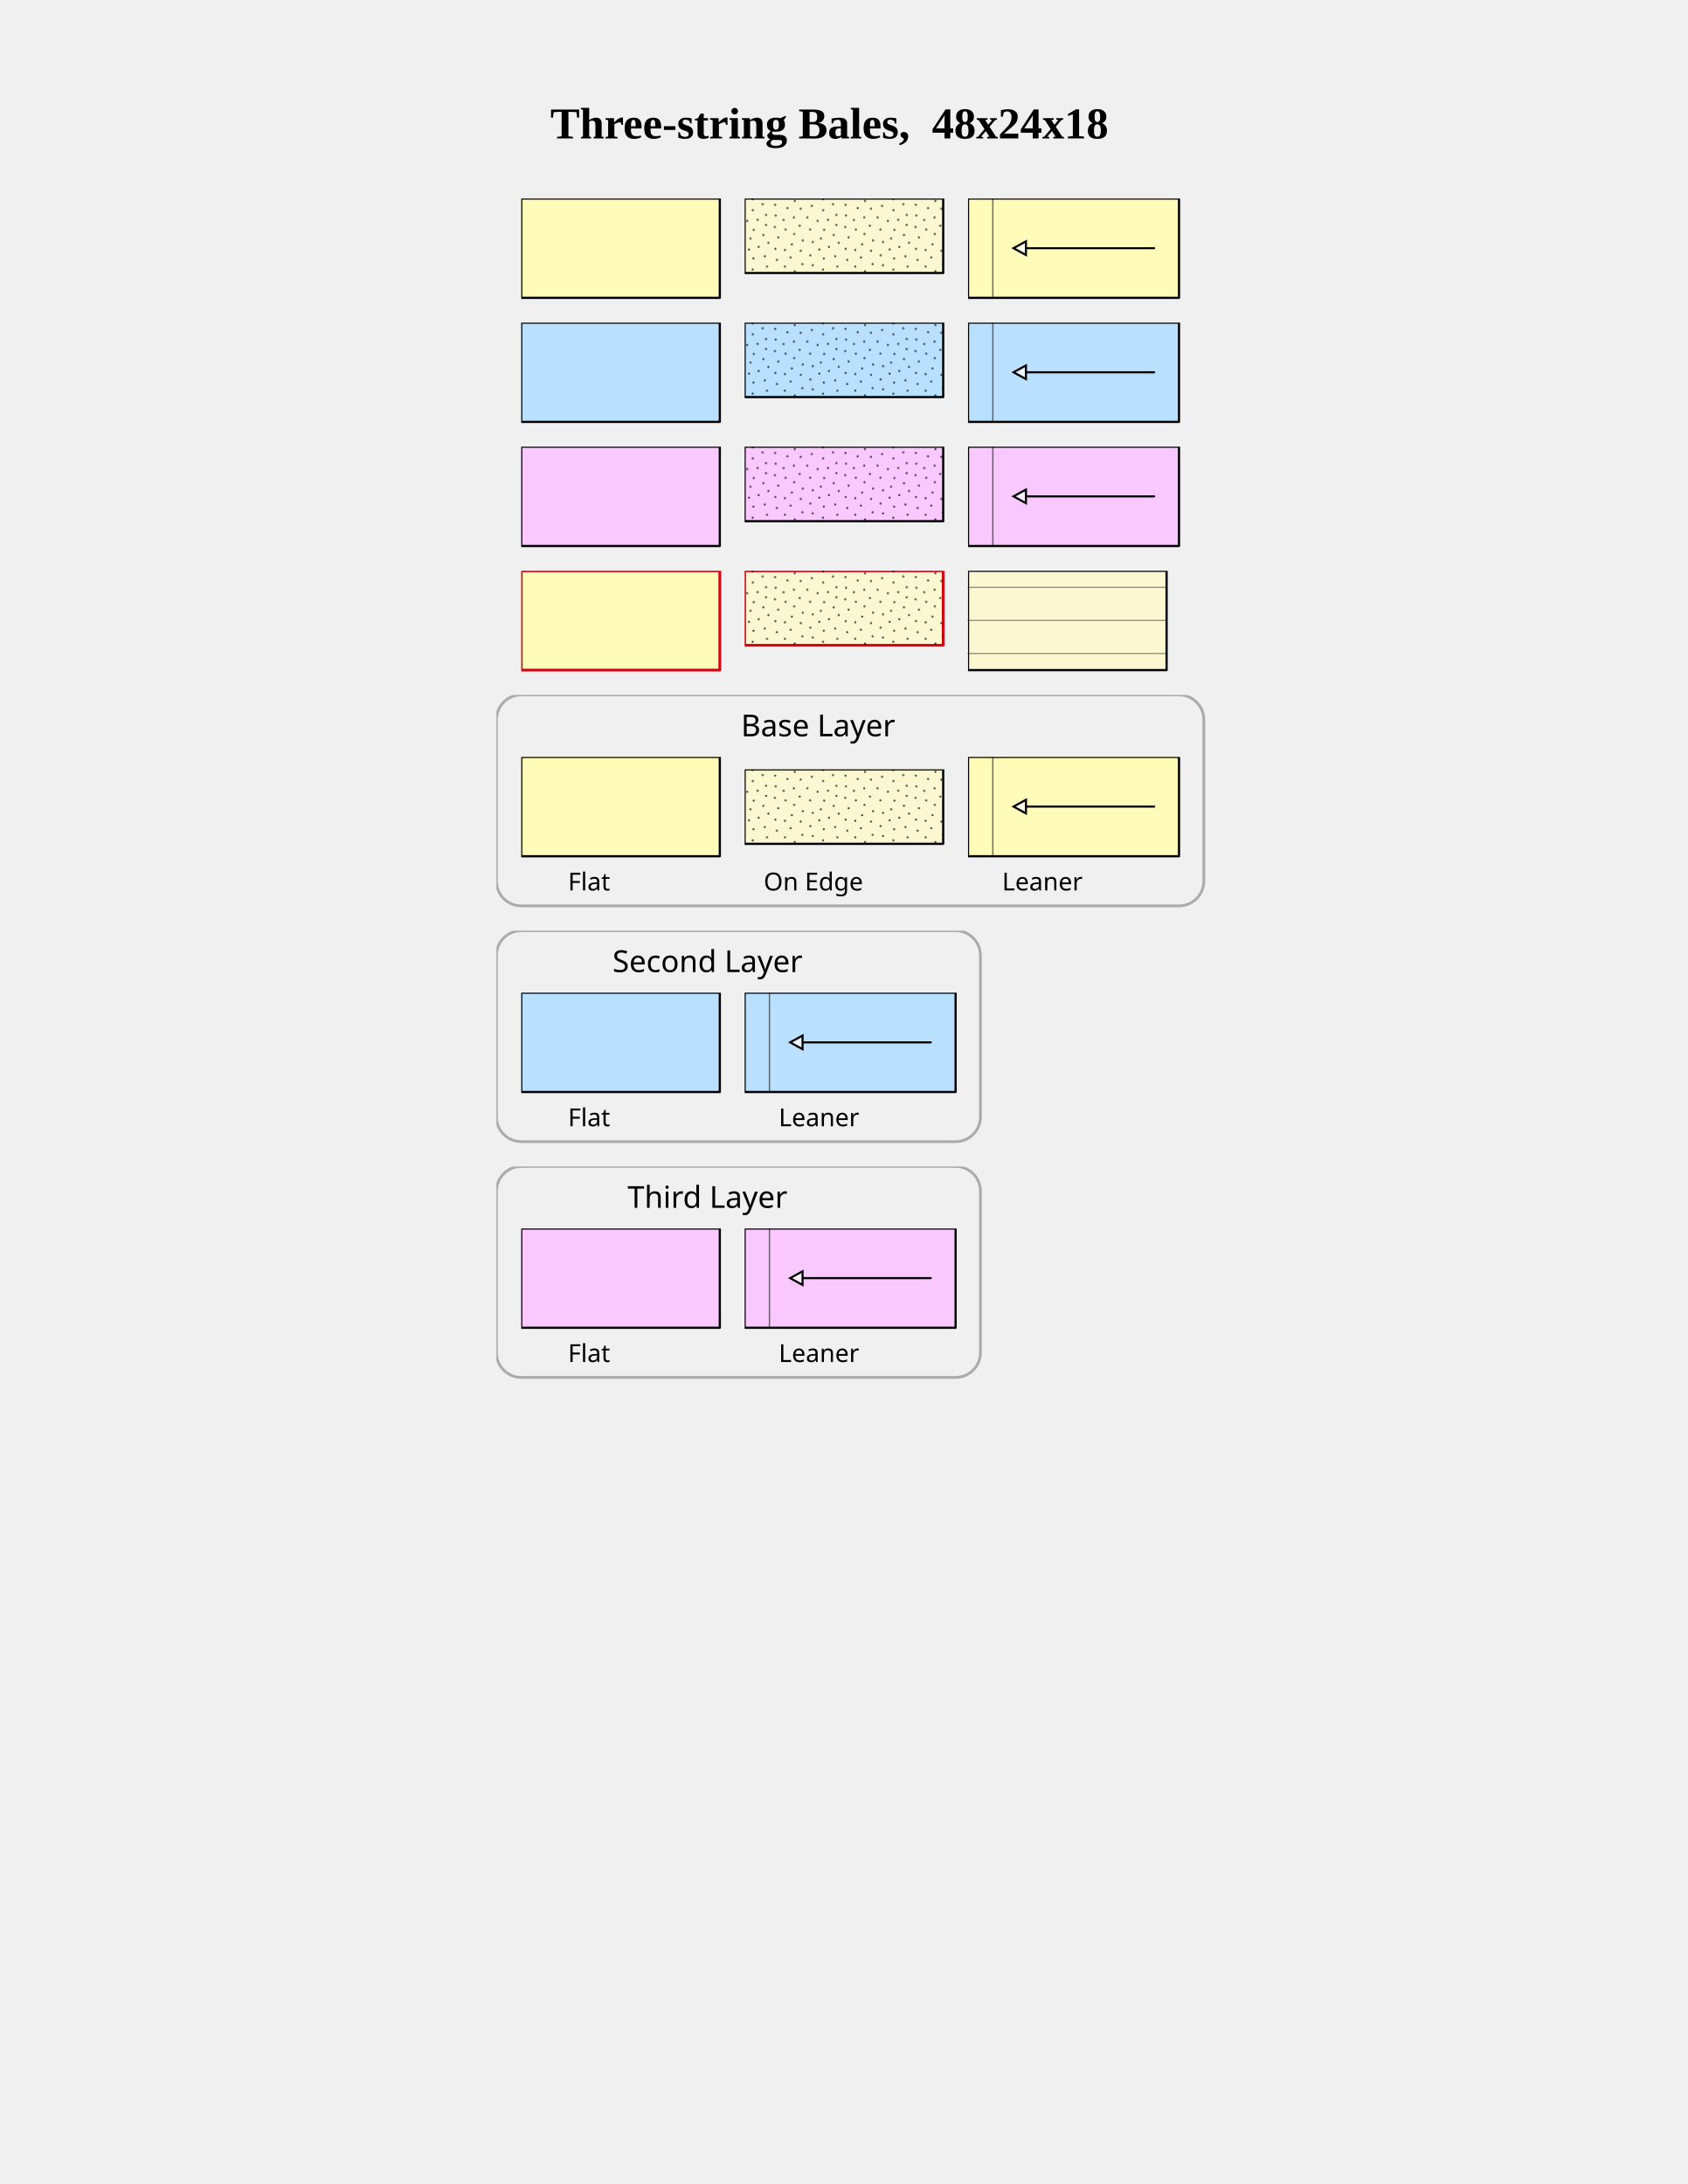
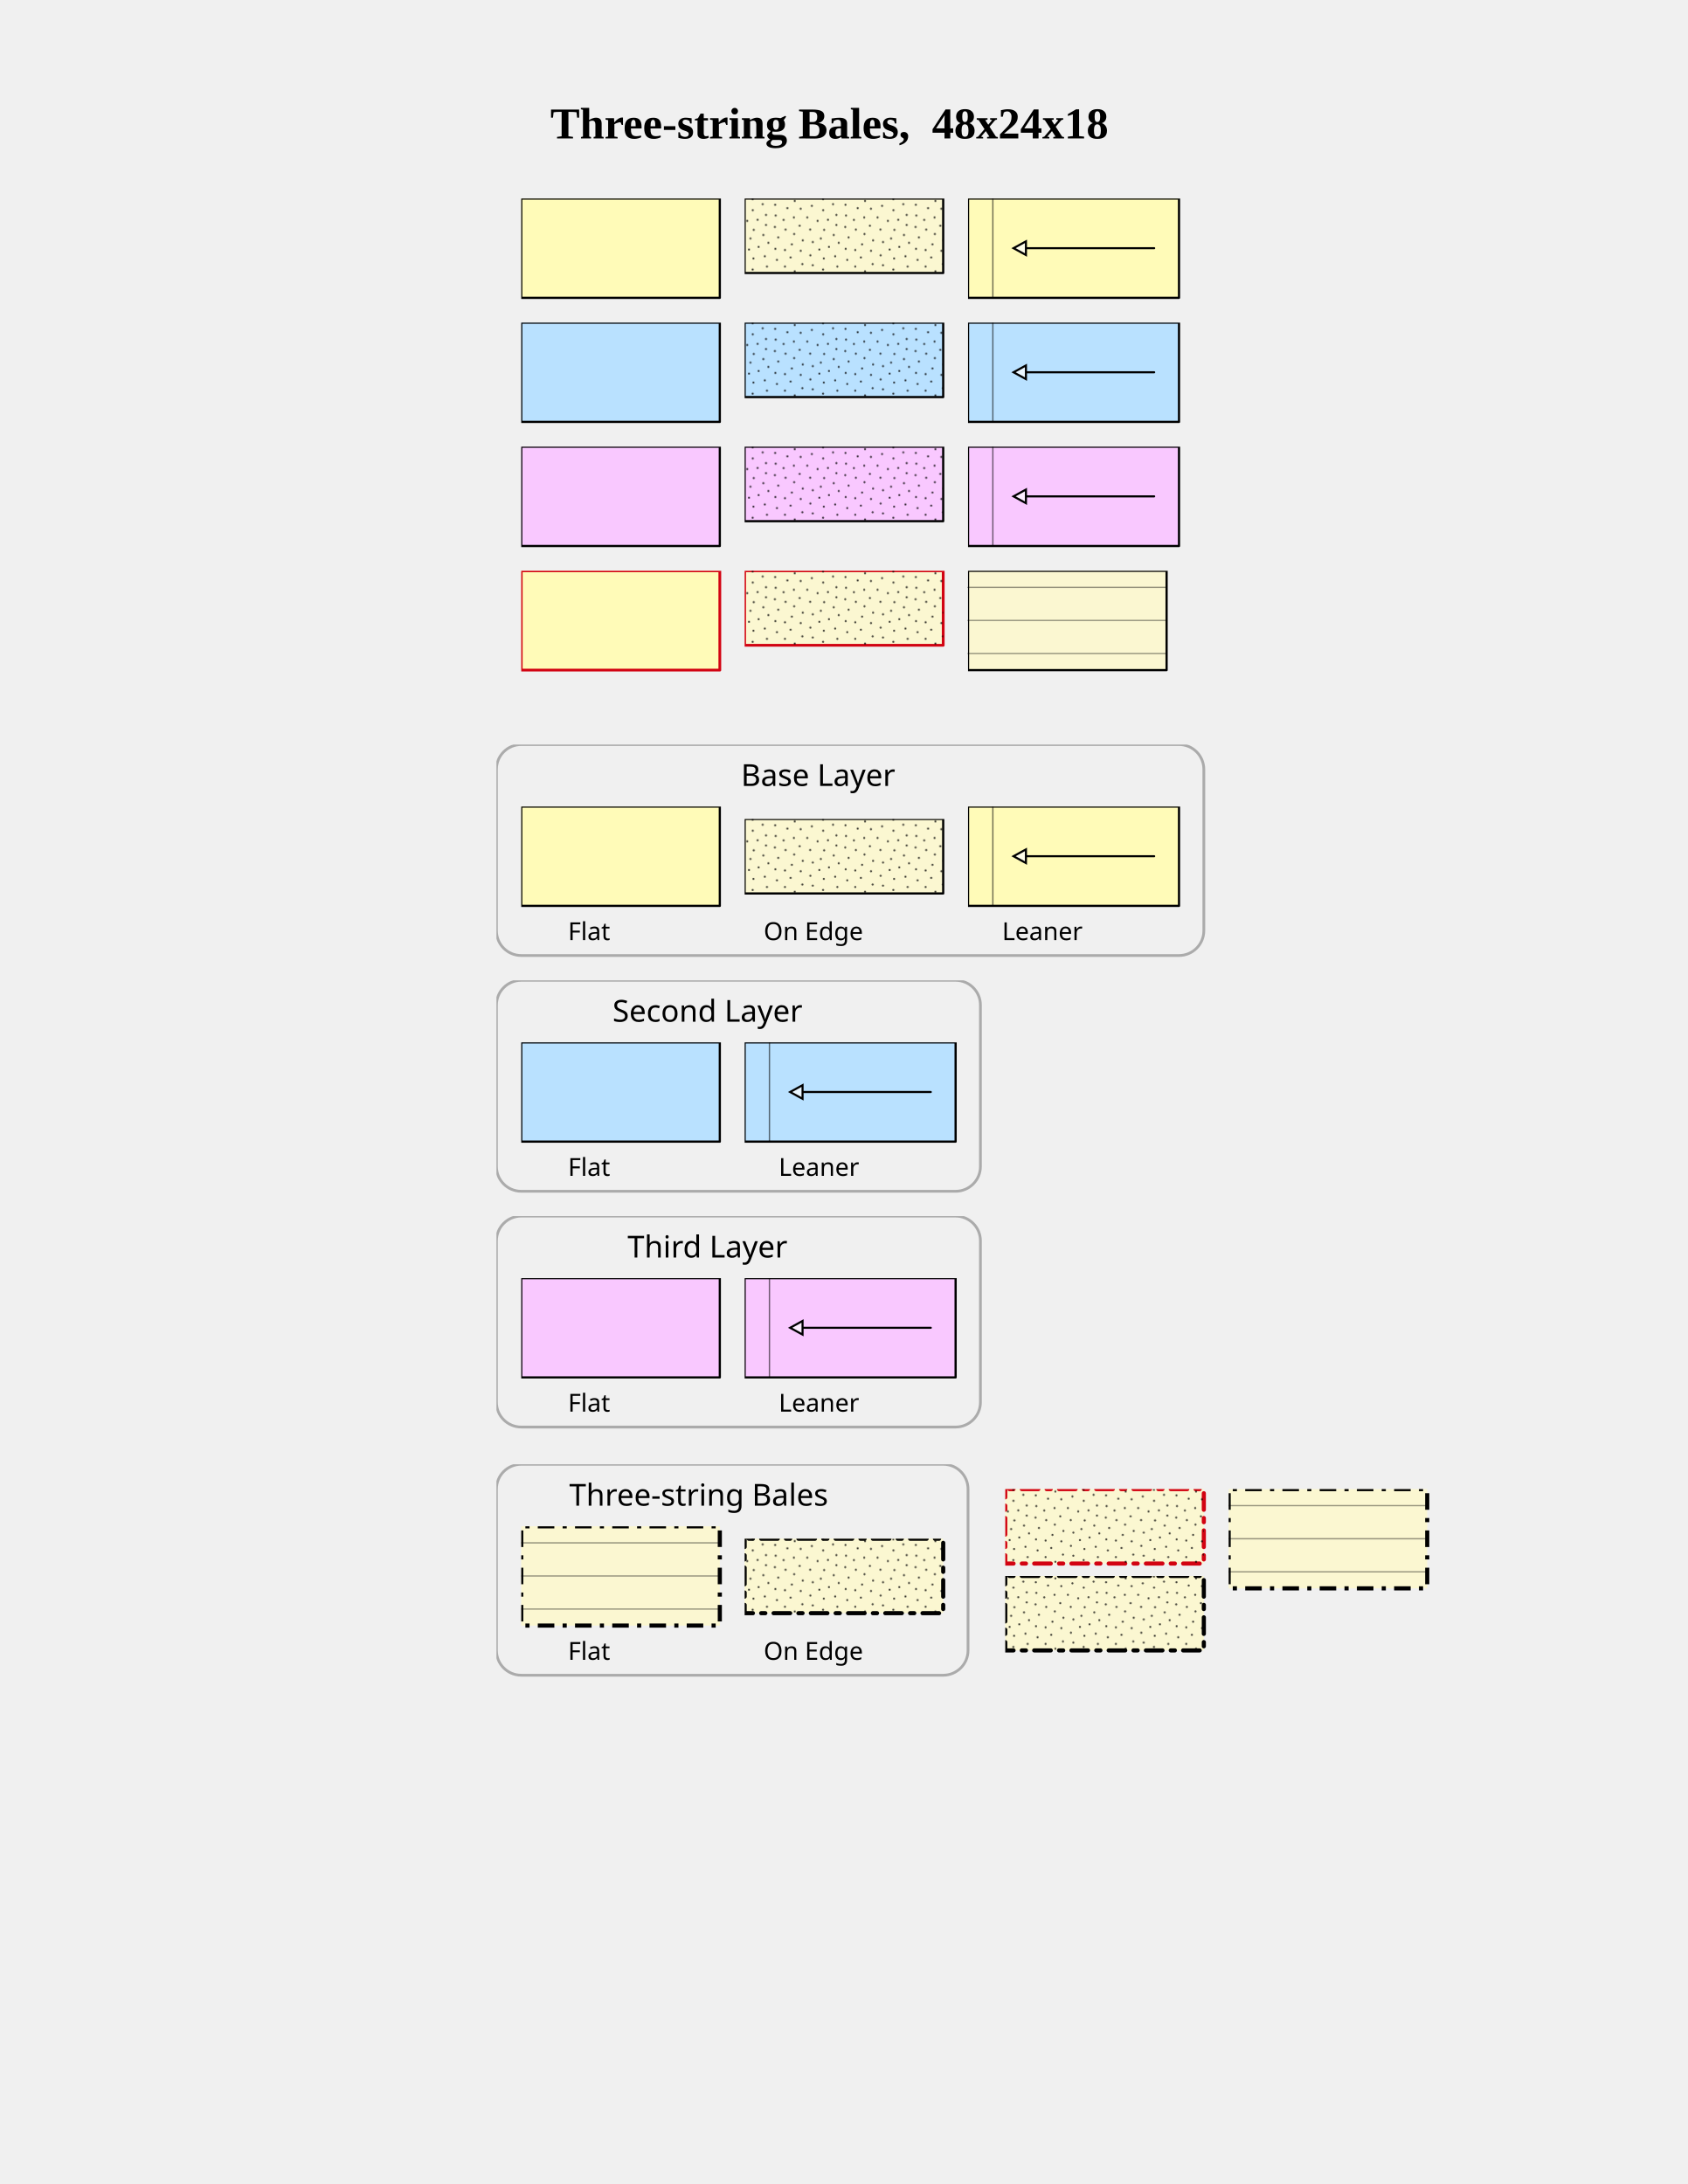
<svg xmlns="http://www.w3.org/2000/svg" xmlns:ns2="http://dairiki.org/barnhunt/inkscape-extensions" xmlns:xlink="http://www.w3.org/1999/xlink" width="8.5in" height="11in" viewBox="0 0 816 1056" version="1.1" id="svg219">
  <defs>
    <pattern xlink:href="#Polkadots-med" id="bh-edge-bale-stipple" patternTransform="scale(3.4)" />
    <pattern id="Polkadots-med" patternTransform="translate(0,0) scale(10,10)" height="10" width="10" patternUnits="userSpaceOnUse">
      <circle r="0.15" cy="0.810" cx="2.567" style="fill:black;stroke:none" />
      <circle r="0.15" cy="2.33" cx="3.048" style="fill:black;stroke:none" />
      <circle r="0.15" cy="2.415" cx="4.418" style="fill:black;stroke:none" />
      <circle r="0.15" cy="3.029" cx="1.844" style="fill:black;stroke:none" />
      <circle r="0.15" cy="1.363" cx="6.08" style="fill:black;stroke:none" />
      <circle r="0.15" cy="4.413" cx="5.819" style="fill:black;stroke:none" />
      <circle r="0.15" cy="4.048" cx="4.305" style="fill:black;stroke:none" />
      <circle r="0.15" cy="3.045" cx="5.541" style="fill:black;stroke:none" />
      <circle r="0.15" cy="5.527" cx="4.785" style="fill:black;stroke:none" />
      <circle r="0.15" cy="5.184" cx="2.667" style="fill:black;stroke:none" />
      <circle r="0.15" cy="1.448" cx="7.965" style="fill:black;stroke:none" />
      <circle r="0.15" cy="5.049" cx="7.047" style="fill:black;stroke:none" />
      <circle r="0.15" cy="0.895" cx="4.340" style="fill:black;stroke:none" />
      <circle r="0.15" cy="0.340" cx="7.125" style="fill:black;stroke:none" />
      <circle r="0.15" cy="1.049" cx="9.553" style="fill:black;stroke:none" />
      <circle r="0.15" cy="2.689" cx="7.006" style="fill:black;stroke:none" />
      <circle r="0.15" cy="2.689" cx="8.909" style="fill:black;stroke:none" />
      <circle r="0.15" cy="4.407" cx="9.315" style="fill:black;stroke:none" />
      <circle r="0.15" cy="3.870" cx="7.820" style="fill:black;stroke:none" />
      <circle r="0.15" cy="5.948" cx="8.270" style="fill:black;stroke:none" />
      <circle r="0.15" cy="7.428" cx="7.973" style="fill:black;stroke:none" />
      <circle r="0.15" cy="8.072" cx="9.342" style="fill:black;stroke:none" />
      <circle r="0.15" cy="9.315" cx="8.206" style="fill:black;stroke:none" />
      <circle r="0.15" cy="9.475" cx="9.682" style="fill:black;stroke:none" />
      <circle r="0.15" cy="6.186" cx="9.688" style="fill:black;stroke:none" />
      <circle r="0.15" cy="6.296" cx="3.379" style="fill:black;stroke:none" />
      <circle r="0.15" cy="8.204" cx="2.871" style="fill:black;stroke:none" />
      <circle r="0.15" cy="8.719" cx="4.59" style="fill:black;stroke:none" />
      <circle r="0.15" cy="9.671" cx="3.181" style="fill:black;stroke:none" />
      <circle r="0.15" cy="7.315" cx="5.734" style="fill:black;stroke:none" />
      <circle r="0.15" cy="6.513" cx="6.707" style="fill:black;stroke:none" />
      <circle r="0.15" cy="9.670" cx="5.730" style="fill:black;stroke:none" />
      <circle r="0.15" cy="8.373" cx="6.535" style="fill:black;stroke:none" />
      <circle r="0.15" cy="7.154" cx="4.37" style="fill:black;stroke:none" />
      <circle r="0.15" cy="7.25" cx="0.622" style="fill:black;stroke:none" />
      <circle r="0.15" cy="5.679" cx="0.831" style="fill:black;stroke:none" />
      <circle r="0.15" cy="8.519" cx="1.257" style="fill:black;stroke:none" />
      <circle r="0.15" cy="6.877" cx="1.989" style="fill:black;stroke:none" />
      <circle r="0.15" cy="3.181" cx="0.374" style="fill:black;stroke:none" />
      <circle r="0.15" cy="1.664" cx="1.166" style="fill:black;stroke:none" />
      <circle r="0.15" cy="0.093" cx="1.151" style="fill:black;stroke:none" />
      <circle r="0.15" cy="10.093" cx="1.151" style="fill:black;stroke:none" />
      <circle r="0.15" cy="4.451" cx="1.302" style="fill:black;stroke:none" />
      <circle r="0.15" cy="3.763" cx="3.047" style="fill:black;stroke:none" />
    </pattern>
    <symbol id="bale-1-48x24x18" ns2:count-as="bale-48x24x18">
      <rect height="48" width="96" style="opacity:1;fill:#fffbb8;fill-opacity:1;stroke:#000000;stroke-width:1.067;stroke-linecap:round;stroke-linejoin:round;stroke-miterlimit:4" x="0" y="0" />
    </symbol>
    <symbol id="bale-1-edge-48x24x18" ns2:count-as="bale-48x24x18">
      <rect height="36" width="96" style="opacity:1;fill:#fbf7d1;fill-opacity:1;stroke:#000000;stroke-width:1.067;stroke-linecap:round;stroke-linejoin:round;stroke-miterlimit:4;stroke-dasharray:none;stroke-dashoffset:0;stroke-opacity:1" x="0" y="0" />
      <rect style="fill:url(#bh-edge-bale-stipple);fill-opacity:0.7;stroke:none" width="96" height="36" x="0" y="0" />
    </symbol>
    <symbol id="bale-1-leaner-48x24x18" ns2:count-as="bale-48x24x18">
      <rect style="fill:#fffbb8;fill-opacity:1;stroke:#000000;stroke-width:1.067;stroke-linecap:butt;stroke-linejoin:round;stroke-miterlimit:4;stroke-opacity:1" width="102" height="48" x="0" y="0" />
      <path style="fill:none;stroke:#000000;stroke-width:0.64;stroke-linecap:butt;stroke-miterlimit:4;stroke-opacity:0.553" d="M 12,0 V 48" />
      <path d="M 90,24 H 28 v -3.3 l -6,3.3 6,3.3 V 24" style="fill:#ffffff;fill-opacity:0.698;fill-rule:evenodd;stroke:#000000;stroke-width:1px;stroke-linecap:round;stroke-linejoin:miter;stroke-opacity:1" />
    </symbol>
    <symbol id="bale-2-48x24x18" ns2:count-as="bale-48x24x18">
      <rect y="0" x="0" style="opacity:1;fill:#b9e1ff;fill-opacity:1;stroke:#000000;stroke-width:1.067;stroke-linecap:round;stroke-linejoin:round;stroke-miterlimit:4" width="96" height="48" />
    </symbol>
    <symbol id="bale-2-edge-48x24x18" ns2:count-as="bale-48x24x18">
      <rect y="0" x="0" style="opacity:1;fill:#b9e1ff;fill-opacity:1;stroke:#000000;stroke-width:1.067;stroke-linecap:round;stroke-linejoin:round;stroke-miterlimit:4;stroke-dasharray:none;stroke-dashoffset:0;stroke-opacity:1" width="96" height="36" />
      <rect width="96" height="36" x="0" y="0" style="fill:url(#bh-edge-bale-stipple);fill-opacity:0.7;stroke:none" />
    </symbol>
    <symbol id="bale-2-leaner-48x24x18" ns2:count-as="bale-48x24x18">
      <rect y="0" x="0" height="48" width="102" style="fill:#b9e1ff;fill-opacity:1;stroke:#000000;stroke-width:1.067;stroke-linecap:butt;stroke-linejoin:round;stroke-miterlimit:4;stroke-dasharray:none;stroke-opacity:1" />
      <path d="M 12,0 V 48" style="fill:none;fill-opacity:0.75;fill-rule:evenodd;stroke:#000000;stroke-width:0.64;stroke-linecap:butt;stroke-linejoin:miter;stroke-miterlimit:4;stroke-dasharray:none;stroke-opacity:0.553" />
      <path style="fill:#ffffff;fill-opacity:0.698;fill-rule:evenodd;stroke:#000000;stroke-width:1px;stroke-linecap:round;stroke-linejoin:miter;stroke-opacity:1" d="M 90,24 H 28 v -3.3 l -6,3.3 6,3.3 V 24" />
    </symbol>
    <symbol id="bale-3-48x24x18" ns2:count-as="bale-48x24x18">
      <rect height="48" width="96" style="opacity:1;fill:#f9c8ff;fill-opacity:1;stroke:#000000;stroke-width:1.067;stroke-linecap:round;stroke-linejoin:round;stroke-miterlimit:4" x="0" y="0" />
    </symbol>
    <symbol id="bale-3-edge-48x24x18" ns2:count-as="bale-48x24x18">
      <rect height="36" width="96" style="opacity:1;fill:#f9c8ff;fill-opacity:1;stroke:#000000;stroke-width:1.067;stroke-linecap:round;stroke-linejoin:round;stroke-miterlimit:4;stroke-dasharray:none;stroke-dashoffset:0;stroke-opacity:1" x="0" y="0" />
      <rect width="96" height="36" x="0" y="0" style="fill:url(#bh-edge-bale-stipple);fill-opacity:0.7;stroke:none" />
    </symbol>
    <symbol id="bale-3-leaner-48x24x18" ns2:count-as="bale-48x24x18">
      <rect style="fill:#f9c8ff;fill-opacity:1;stroke:#000000;stroke-width:1.067;stroke-linecap:butt;stroke-linejoin:round;stroke-miterlimit:4;stroke-dasharray:none;stroke-opacity:1" width="102" height="48" x="0" y="0" />
      <path style="fill:none;fill-opacity:0.75;fill-rule:evenodd;stroke:#000000;stroke-width:0.64;stroke-linecap:butt;stroke-linejoin:miter;stroke-miterlimit:4;stroke-dasharray:none;stroke-opacity:0.553" d="M 12,0 V 48" />
      <path style="fill:#ffffff;fill-opacity:0.698;fill-rule:evenodd;stroke:#000000;stroke-width:1px;stroke-linecap:round;stroke-linejoin:miter;stroke-opacity:1" d="M 90,24 H 28 v -3.3 l -6,3.3 6,3.3 V 24" />
    </symbol>
    <symbol id="bale-1-anchor-48x24x18" ns2:count-as="bale-48x24x18">
      <rect y="0" x="0" style="opacity:1;fill:#fffbb8;fill-opacity:1;stroke:#d20312;stroke-width:1.333;stroke-linecap:round;stroke-linejoin:round;stroke-miterlimit:4;stroke-dasharray:none;stroke-dashoffset:0;stroke-opacity:1" width="96" height="48" />
    </symbol>
    <symbol id="bale-1-anchor-edge-48x24x18" ns2:count-as="bale-48x24x18">
      <rect y="0" x="0" style="opacity:1;fill:#fbf7d1;fill-opacity:1;stroke:#d20312;stroke-width:1.333;stroke-linecap:round;stroke-linejoin:round;stroke-miterlimit:4;stroke-dasharray:none;stroke-dashoffset:0;stroke-opacity:1" width="96" height="36" />
      <rect width="96" height="36" x="0" y="0" style="fill:url(#bh-edge-bale-stipple);fill-opacity:0.7;stroke:none" />
    </symbol>
    <symbol id="bale-1-with-strings-48x24x18" ns2:count-as="bale-48x24x18">
      <rect style="display:inline;fill:#fbf7d1;fill-opacity:1;stroke:#000000;stroke-width:1.067;stroke-linecap:butt;stroke-linejoin:round;stroke-miterlimit:4;stroke-opacity:1" width="96" height="48" x="0" y="0" />
      <path style="display:inline;fill:none;stroke:#000000;stroke-width:0.625;stroke-linecap:round;stroke-opacity:0.4" d="M 0,8 H 96" id="string-48x24x18" />
      <use x="0" y="0" xlink:href="#string-48x24x18" transform="translate(0,16)" width="100%" height="100%" />
      <use x="0" y="0" xlink:href="#string-48x24x18" transform="translate(0,32)" width="100%" height="100%" />
    </symbol>
    <symbol id="legend-1-48x24x18">
      <g>
        <use xlink:href="#bale-1-48x24x18" x="0" y="0" width="100%" height="100%" transform="translate(12,30)" />
        <use xlink:href="#bale-1-edge-48x24x18" x="0" y="0" width="100%" height="100%" transform="translate(120,36)" />
        <use xlink:href="#bale-1-leaner-48x24x18" x="0" y="0" width="100%" height="100%" transform="translate(228, 30)" />
        <text xml:space="preserve" style="font-style:normal;font-variant:normal;font-weight:normal;font-stretch:normal;font-size:12px;line-height:125%;font-family:'Rock Salt';-inkscape-font-specification:'Rock Salt, Normal';font-variant-ligatures:normal;font-variant-caps:normal;font-variant-numeric:normal;font-feature-settings:normal;text-align:center;letter-spacing:0px;word-spacing:0px;writing-mode:lr-tb;text-anchor:middle;fill:#000000;fill-opacity:1;stroke:none;stroke-width:1px;stroke-linecap:butt;stroke-linejoin:miter;stroke-opacity:1" x="58.84" y="94.546" transform="translate(0,0)">
          <tspan x="58.84" y="94.546">Flat</tspan>
        </text>
        <text y="94.546" x="167.277" style="font-style:normal;font-variant:normal;font-weight:normal;font-stretch:normal;font-size:12px;line-height:125%;font-family:'Rock Salt';-inkscape-font-specification:'Rock Salt, Normal';font-variant-ligatures:normal;font-variant-caps:normal;font-variant-numeric:normal;font-feature-settings:normal;text-align:center;letter-spacing:0px;word-spacing:0px;writing-mode:lr-tb;text-anchor:middle;fill:#000000;fill-opacity:1;stroke:none;stroke-width:1px;stroke-linecap:butt;stroke-linejoin:miter;stroke-opacity:1" xml:space="preserve" transform="translate(0,0)">
          <tspan y="94.546" x="167.277">On Edge</tspan>
        </text>
        <text xml:space="preserve" style="font-style:normal;font-variant:normal;font-weight:normal;font-stretch:normal;font-size:12px;line-height:125%;font-family:'Rock Salt';-inkscape-font-specification:'Rock Salt, Normal';font-variant-ligatures:normal;font-variant-caps:normal;font-variant-numeric:normal;font-feature-settings:normal;text-align:center;letter-spacing:0px;word-spacing:0px;writing-mode:lr-tb;text-anchor:middle;fill:#000000;fill-opacity:1;stroke:none;stroke-width:1px;stroke-linecap:butt;stroke-linejoin:miter;stroke-opacity:1" x="277.982" y="94.546" transform="translate(0,0)">
          <tspan x="277.982" y="94.546">Leaner</tspan>
        </text>
      </g>
      <text y="20.02" x="168.883" style="font-style:normal;font-variant:normal;font-weight:normal;font-stretch:normal;font-size:14.667px;line-height:125%;font-family:'Rock Salt';-inkscape-font-specification:'Rock Salt, Normal';font-variant-ligatures:normal;font-variant-caps:normal;font-variant-numeric:normal;font-feature-settings:normal;text-align:center;letter-spacing:0px;word-spacing:0px;writing-mode:lr-tb;text-anchor:middle;fill:#000000;fill-opacity:1;stroke:none;stroke-width:1px;stroke-linecap:butt;stroke-linejoin:miter;stroke-opacity:1" xml:space="preserve" transform="translate(0, 0)">
        <tspan y="20.02" x="168.883">Base Layer</tspan>
      </text>
      <rect ry="12" rx="12" y="0" x="0" height="102" width="342" style="opacity:0.687;fill:none;fill-opacity:1;fill-rule:evenodd;stroke:#8c8c8c;stroke-width:1.333;stroke-linecap:round;stroke-linejoin:round;stroke-miterlimit:4;stroke-dasharray:none;stroke-dashoffset:0;stroke-opacity:1" />
    </symbol>
    <symbol id="legend-2-48x24x18">
      <g>
        <text y="94.546" x="58.84" style="font-style:normal;font-variant:normal;font-weight:normal;font-stretch:normal;font-size:12px;line-height:125%;font-family:'Rock Salt';-inkscape-font-specification:'Rock Salt, Normal';font-variant-ligatures:normal;font-variant-caps:normal;font-variant-numeric:normal;font-feature-settings:normal;text-align:center;letter-spacing:0px;word-spacing:0px;writing-mode:lr-tb;text-anchor:middle;fill:#000000;fill-opacity:1;stroke:none;stroke-width:1px;stroke-linecap:butt;stroke-linejoin:miter;stroke-opacity:1" xml:space="preserve" transform="translate(0,0)">
          <tspan y="94.546" x="58.84">Flat</tspan>
        </text>
        <text y="94.546" x="169.982" style="font-style:normal;font-variant:normal;font-weight:normal;font-stretch:normal;font-size:12px;line-height:125%;font-family:'Rock Salt';-inkscape-font-specification:'Rock Salt, Normal';font-variant-ligatures:normal;font-variant-caps:normal;font-variant-numeric:normal;font-feature-settings:normal;text-align:center;letter-spacing:0px;word-spacing:0px;writing-mode:lr-tb;text-anchor:middle;fill:#000000;fill-opacity:1;stroke:none;stroke-width:1px;stroke-linecap:butt;stroke-linejoin:miter;stroke-opacity:1" xml:space="preserve" transform="translate(0,0)">
          <tspan y="94.546" x="169.982">Leaner</tspan>
        </text>
        <use xlink:href="#bale-2-48x24x18" x="0" y="0" width="100%" height="100%" transform="translate(12,30)" />
        <use xlink:href="#bale-2-leaner-48x24x18" x="0" y="0" width="100%" height="100%" transform="translate(120,30)" />
      </g>
      <text xml:space="preserve" style="font-style:normal;font-variant:normal;font-weight:normal;font-stretch:normal;font-size:14.667px;line-height:125%;font-family:'Rock Salt';-inkscape-font-specification:'Rock Salt, Normal';font-variant-ligatures:normal;font-variant-caps:normal;font-variant-numeric:normal;font-feature-settings:normal;text-align:center;letter-spacing:0px;word-spacing:0px;writing-mode:lr-tb;text-anchor:middle;fill:#000000;fill-opacity:1;stroke:none;stroke-width:1px;stroke-linecap:butt;stroke-linejoin:miter;stroke-opacity:1" x="115.396" y="20.02" transform="translate(0, 0)">
        <tspan x="115.396" y="20.02">Second Layer</tspan>
      </text>
      <rect style="opacity:0.687;fill:none;fill-opacity:1;fill-rule:evenodd;stroke:#8c8c8c;stroke-width:1.333;stroke-linecap:round;stroke-linejoin:round;stroke-miterlimit:4;stroke-dasharray:none;stroke-dashoffset:0;stroke-opacity:1" width="234" height="102" x="0" y="0" rx="12" ry="12" />
    </symbol>
    <symbol id="legend-3-48x24x18">
      <g>
        <text xml:space="preserve" style="font-style:normal;font-variant:normal;font-weight:normal;font-stretch:normal;font-size:12px;line-height:125%;font-family:'Rock Salt';-inkscape-font-specification:'Rock Salt, Normal';font-variant-ligatures:normal;font-variant-caps:normal;font-variant-numeric:normal;font-feature-settings:normal;text-align:center;letter-spacing:0px;word-spacing:0px;writing-mode:lr-tb;text-anchor:middle;fill:#000000;fill-opacity:1;stroke:none;stroke-width:1px;stroke-linecap:butt;stroke-linejoin:miter;stroke-opacity:1" x="58.84" y="94.546" transform="translate(0,0)">
          <tspan x="58.84" y="94.546">Flat</tspan>
        </text>
        <text xml:space="preserve" style="font-style:normal;font-variant:normal;font-weight:normal;font-stretch:normal;font-size:12px;line-height:125%;font-family:'Rock Salt';-inkscape-font-specification:'Rock Salt, Normal';font-variant-ligatures:normal;font-variant-caps:normal;font-variant-numeric:normal;font-feature-settings:normal;text-align:center;letter-spacing:0px;word-spacing:0px;writing-mode:lr-tb;text-anchor:middle;fill:#000000;fill-opacity:1;stroke:none;stroke-width:1px;stroke-linecap:butt;stroke-linejoin:miter;stroke-opacity:1" x="169.982" y="94.546" transform="translate(0,0)">
          <tspan x="169.982" y="94.546">Leaner</tspan>
        </text>
        <use xlink:href="#bale-3-48x24x18" x="0" y="0" width="100%" height="100%" transform="translate(12,30)" />
        <use xlink:href="#bale-3-leaner-48x24x18" x="0" y="0" width="100%" height="100%" transform="translate(120,30)" />
      </g>
      <text y="20.02" x="115.396" style="font-style:normal;font-variant:normal;font-weight:normal;font-stretch:normal;font-size:14.667px;line-height:125%;font-family:'Rock Salt';-inkscape-font-specification:'Rock Salt, Normal';font-variant-ligatures:normal;font-variant-caps:normal;font-variant-numeric:normal;font-feature-settings:normal;text-align:center;letter-spacing:0px;word-spacing:0px;writing-mode:lr-tb;text-anchor:middle;fill:#000000;fill-opacity:1;stroke:none;stroke-width:1px;stroke-linecap:butt;stroke-linejoin:miter;stroke-opacity:1" xml:space="preserve" transform="translate(0, 0)">
        <tspan y="20.02" x="115.396">Third Layer</tspan>
      </text>
      <rect ry="12" rx="12" y="0" x="0" height="102" width="234" style="opacity:0.687;fill:none;fill-opacity:1;fill-rule:evenodd;stroke:#8c8c8c;stroke-width:1.333;stroke-linecap:round;stroke-linejoin:round;stroke-miterlimit:4;stroke-dasharray:none;stroke-dashoffset:0;stroke-opacity:1" />
    </symbol>
+     <symbol id="bale-1-edge-alt-48x24x18" ns2:count-as="bale-48x24x18">
+       <rect y="0" x="0" style="opacity:1;fill:#fbf7d1;fill-opacity:1;stroke:#000000;stroke-width:2;stroke-linecap:round;stroke-linejoin:round;stroke-miterlimit:4;stroke-dasharray:8, 4, 2, 4;stroke-dashoffset:10;stroke-opacity:1" width="96" height="36" />
+       <rect y="0" x="0" height="36" width="96" style="fill:url(#bh-edge-bale-stipple);fill-opacity:0.7;stroke:none" />
+     </symbol>
+     <symbol id="legend-1-alt-48x24x18">
+       <g>
+         <use transform="translate(12,30)" height="100%" width="100%" y="0" x="0" xlink:href="#bale-1-with-strings-alt-48x24x18" />
+         <use transform="translate(120,36)" height="100%" width="100%" y="0" x="0" xlink:href="#bale-1-edge-alt-48x24x18" />
+         <text y="94.546" x="58.84" style="font-style:normal;font-variant:normal;font-weight:normal;font-stretch:normal;font-size:12px;line-height:125%;font-family:'Rock Salt';-inkscape-font-specification:'Rock Salt, Normal';font-variant-ligatures:normal;font-variant-caps:normal;font-variant-numeric:normal;font-feature-settings:normal;text-align:center;letter-spacing:0px;word-spacing:0px;writing-mode:lr-tb;text-anchor:middle;fill:#000000;fill-opacity:1;stroke:none;stroke-width:1px;stroke-linecap:butt;stroke-linejoin:miter;stroke-opacity:1" xml:space="preserve" transform="translate(0,0)">
+           <tspan y="94.546" x="58.84">Flat</tspan>
+         </text>
+         <text xml:space="preserve" style="font-style:normal;font-variant:normal;font-weight:normal;font-stretch:normal;font-size:12px;line-height:125%;font-family:'Rock Salt';-inkscape-font-specification:'Rock Salt, Normal';font-variant-ligatures:normal;font-variant-caps:normal;font-variant-numeric:normal;font-feature-settings:normal;text-align:center;letter-spacing:0px;word-spacing:0px;writing-mode:lr-tb;text-anchor:middle;fill:#000000;fill-opacity:1;stroke:none;stroke-width:1px;stroke-linecap:butt;stroke-linejoin:miter;stroke-opacity:1" x="167.277" y="94.546" transform="translate(0,0)">
+           <tspan x="167.277" y="94.546">On Edge</tspan>
+         </text>
+       </g>
+       <text xml:space="preserve" style="font-style:normal;font-variant:normal;font-weight:normal;font-stretch:normal;font-size:14.667px;line-height:125%;font-family:'Rock Salt';-inkscape-font-specification:'Rock Salt, Normal';font-variant-ligatures:normal;font-variant-caps:normal;font-variant-numeric:normal;font-feature-settings:normal;text-align:center;letter-spacing:0px;word-spacing:0px;writing-mode:lr-tb;text-anchor:middle;fill:#000000;fill-opacity:1;stroke:none;stroke-width:1px;stroke-linecap:butt;stroke-linejoin:miter;stroke-opacity:1" x="111.15" y="20.02" transform="translate(0, 0)">
+         <tspan x="111.15" y="20.02">Three-string Bales</tspan>
+       </text>
+       <rect style="opacity:0.687;fill:none;fill-opacity:1;fill-rule:evenodd;stroke:#8c8c8c;stroke-width:1.333;stroke-linecap:round;stroke-linejoin:round;stroke-miterlimit:4;stroke-dasharray:none;stroke-dashoffset:0;stroke-opacity:1" width="228" height="102" x="0" y="0" rx="12" ry="12" />
+     </symbol>
+     <symbol id="bale-1-anchor-edge-alt-48x24x18" ns2:count-as="bale-48x24x18">
+       <rect height="36" width="96" style="opacity:1;fill:#fbf7d1;fill-opacity:1;stroke:#d20312;stroke-width:2;stroke-linecap:round;stroke-linejoin:round;stroke-miterlimit:4;stroke-dasharray:8, 4, 2, 4;stroke-dashoffset:10;stroke-opacity:1" x="0" y="0" />
+       <rect style="fill:url(#bh-edge-bale-stipple);fill-opacity:0.7;stroke:none" y="0" x="0" height="36" width="96" />
+     </symbol>
+     <symbol id="bale-1-with-strings-alt-48x24x18" ns2:count-as="bale-48x24x18">
+       <rect y="0" x="0" height="48" width="96" style="display:inline;fill:#fbf7d1;fill-opacity:1;stroke:#000000;stroke-width:2;stroke-linecap:butt;stroke-linejoin:round;stroke-miterlimit:4;stroke-dasharray:8, 4, 2, 4;stroke-dashoffset:10;stroke-opacity:1" />
+       <path id="string-alt-48x24x18" d="M 0,8 H 96" style="display:inline;fill:none;stroke:#000000;stroke-width:0.625;stroke-linecap:round;stroke-opacity:0.4" />
+       <use height="100%" width="100%" transform="translate(0,16)" xlink:href="#string-alt-48x24x18" y="0" x="0" />
+       <use height="100%" width="100%" transform="translate(0,32)" xlink:href="#string-alt-48x24x18" y="0" x="0" />
+     </symbol>
  </defs>
  <text xml:space="preserve" style="font-style:normal;font-variant:normal;font-weight:bold;font-stretch:normal;font-size:21.333px;line-height:125%;text-align:center;text-anchor:middle;fill:#000000;fill-opacity:1;stroke:none;stroke-width:1px;stroke-linecap:butt;stroke-linejoin:miter;stroke-opacity:1" x="408.979" y="66.949">
    <tspan x="408.979" y="66.949">Three-string Bales,  48x24x18</tspan>
  </text>
  <use xlink:href="#bale-1-48x24x18" x="0" y="0" width="100%" height="100%" transform="translate(252,96)" />
-   <use xlink:href="#bale-1-edge-48x24x18" transform="translate(360,96)" x="0" y="0" width="100%" height="100%" />
+   <use xlink:href="#bale-1-edge-48x24x18" transform="translate(360,96)" x="0" y="0" width="100%" height="100%" style="stroke-width:1;stroke-miterlimit:4;stroke-dasharray:none" />
  <use xlink:href="#bale-1-leaner-48x24x18" x="0" y="0" width="100%" height="100%" transform="translate(468,96)" />
  <use xlink:href="#bale-2-48x24x18" transform="translate(252,156)" x="0" y="0" width="100%" height="100%" />
  <use xlink:href="#bale-2-edge-48x24x18" transform="translate(360,156)" x="0" y="0" width="100%" height="100%" />
  <use xlink:href="#bale-2-leaner-48x24x18" transform="translate(468,156)" x="0" y="0" width="100%" height="100%" />
  <use xlink:href="#bale-3-48x24x18" transform="translate(252,216)" x="0" y="0" width="100%" height="100%" />
  <use xlink:href="#bale-3-edge-48x24x18" transform="translate(360,216)" x="0" y="0" width="100%" height="100%" />
  <use xlink:href="#bale-3-leaner-48x24x18" transform="translate(468,216)" x="0" y="0" width="100%" height="100%" />
  <use xlink:href="#bale-1-anchor-48x24x18" transform="translate(252,276)" x="0" y="0" width="100%" height="100%" />
  <use xlink:href="#bale-1-anchor-edge-48x24x18" transform="translate(360,276)" x="0" y="0" width="100%" height="100%" />
  <use xlink:href="#bale-1-with-strings-48x24x18" transform="translate(468,276)" x="0" y="0" width="100%" height="100%" />
-   <use xlink:href="#legend-1-48x24x18" transform="translate(240,336)" x="0" y="0" width="100%" height="100%" />
-   <use xlink:href="#legend-2-48x24x18" transform="translate(240,450)" x="0" y="0" width="100%" height="100%" />
-   <use xlink:href="#legend-3-48x24x18" transform="translate(240,564)" x="0" y="0" width="100%" height="100%" />
+   <use xlink:href="#legend-1-48x24x18" transform="translate(240,360)" x="0" y="0" width="100%" height="100%" />
+   <use xlink:href="#legend-2-48x24x18" transform="translate(240,474)" x="0" y="0" width="100%" height="100%" />
+   <use xlink:href="#legend-3-48x24x18" transform="translate(240,588)" x="0" y="0" width="100%" height="100%" />
+   <use xlink:href="#bale-1-edge-alt-48x24x18" transform="translate(486,762)" x="0" y="0" width="100%" height="100%" />
+   <use xlink:href="#legend-1-alt-48x24x18" transform="translate(240,708)" x="0" y="0" width="100%" height="100%" />
+   <use xlink:href="#bale-1-anchor-edge-alt-48x24x18" transform="translate(486,720)" x="0" y="0" width="100%" height="100%" />
+   <use xlink:href="#bale-1-with-strings-alt-48x24x18" transform="translate(594,720)" x="0" y="0" width="100%" height="100%" />
</svg>
